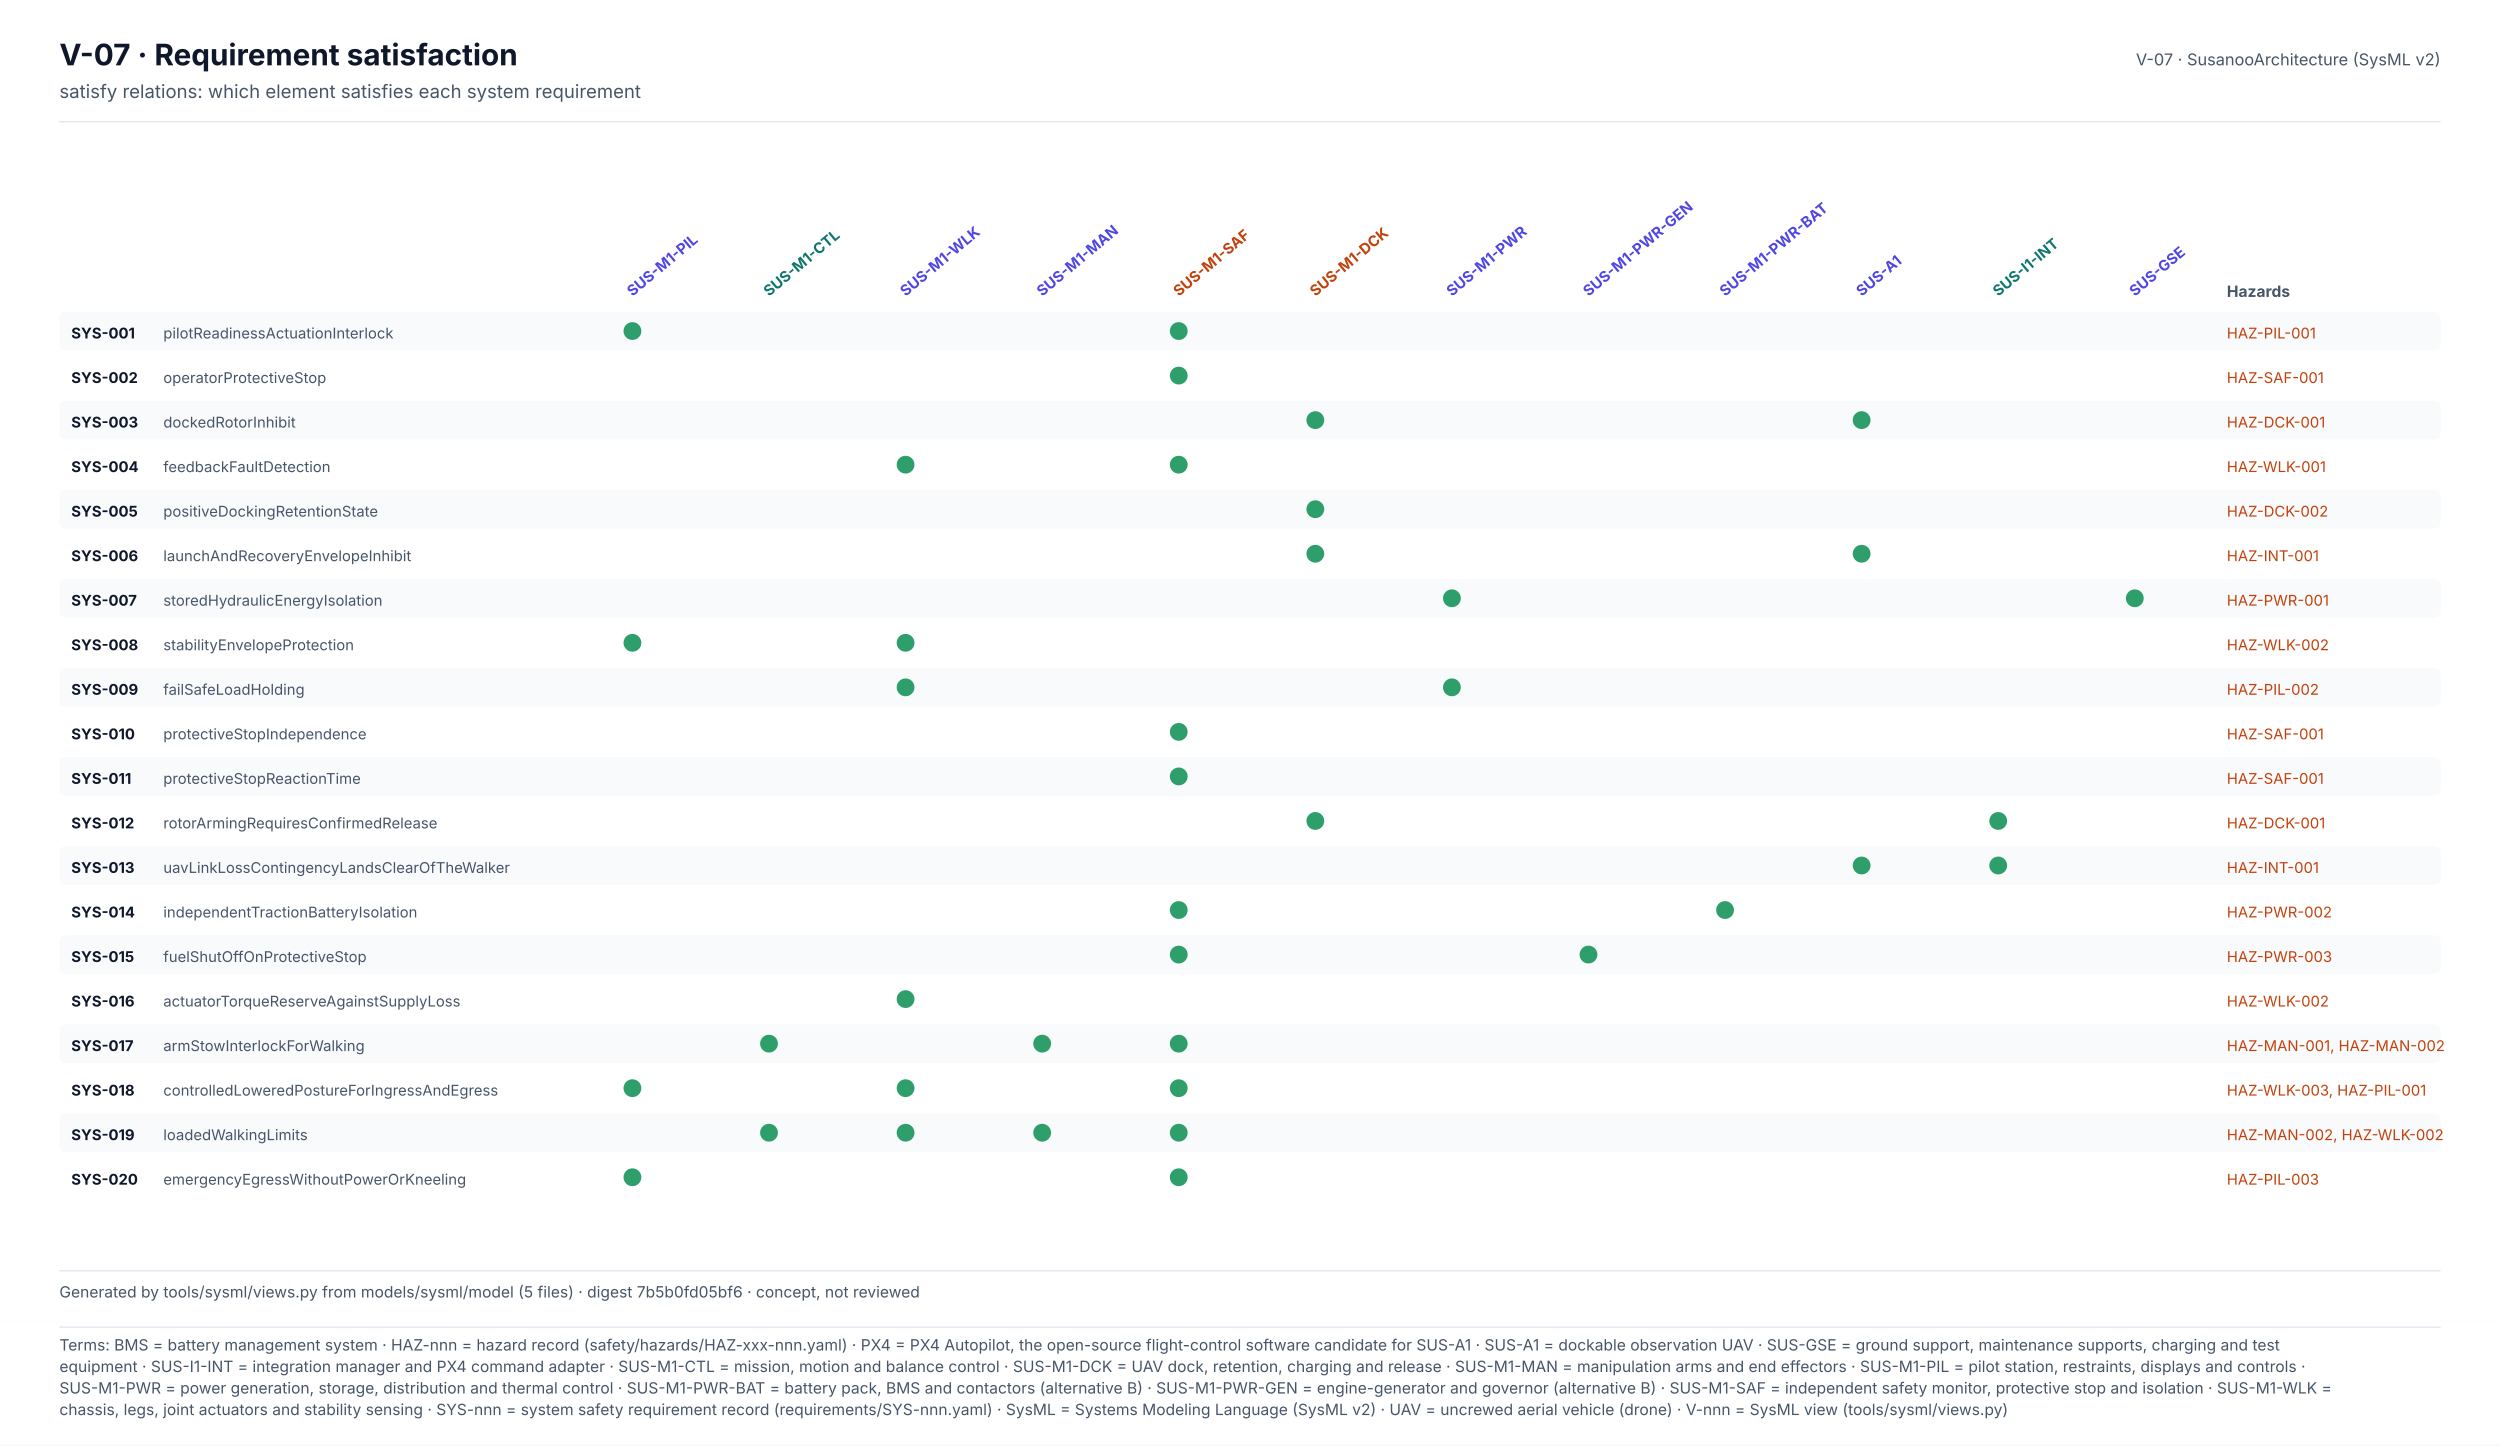
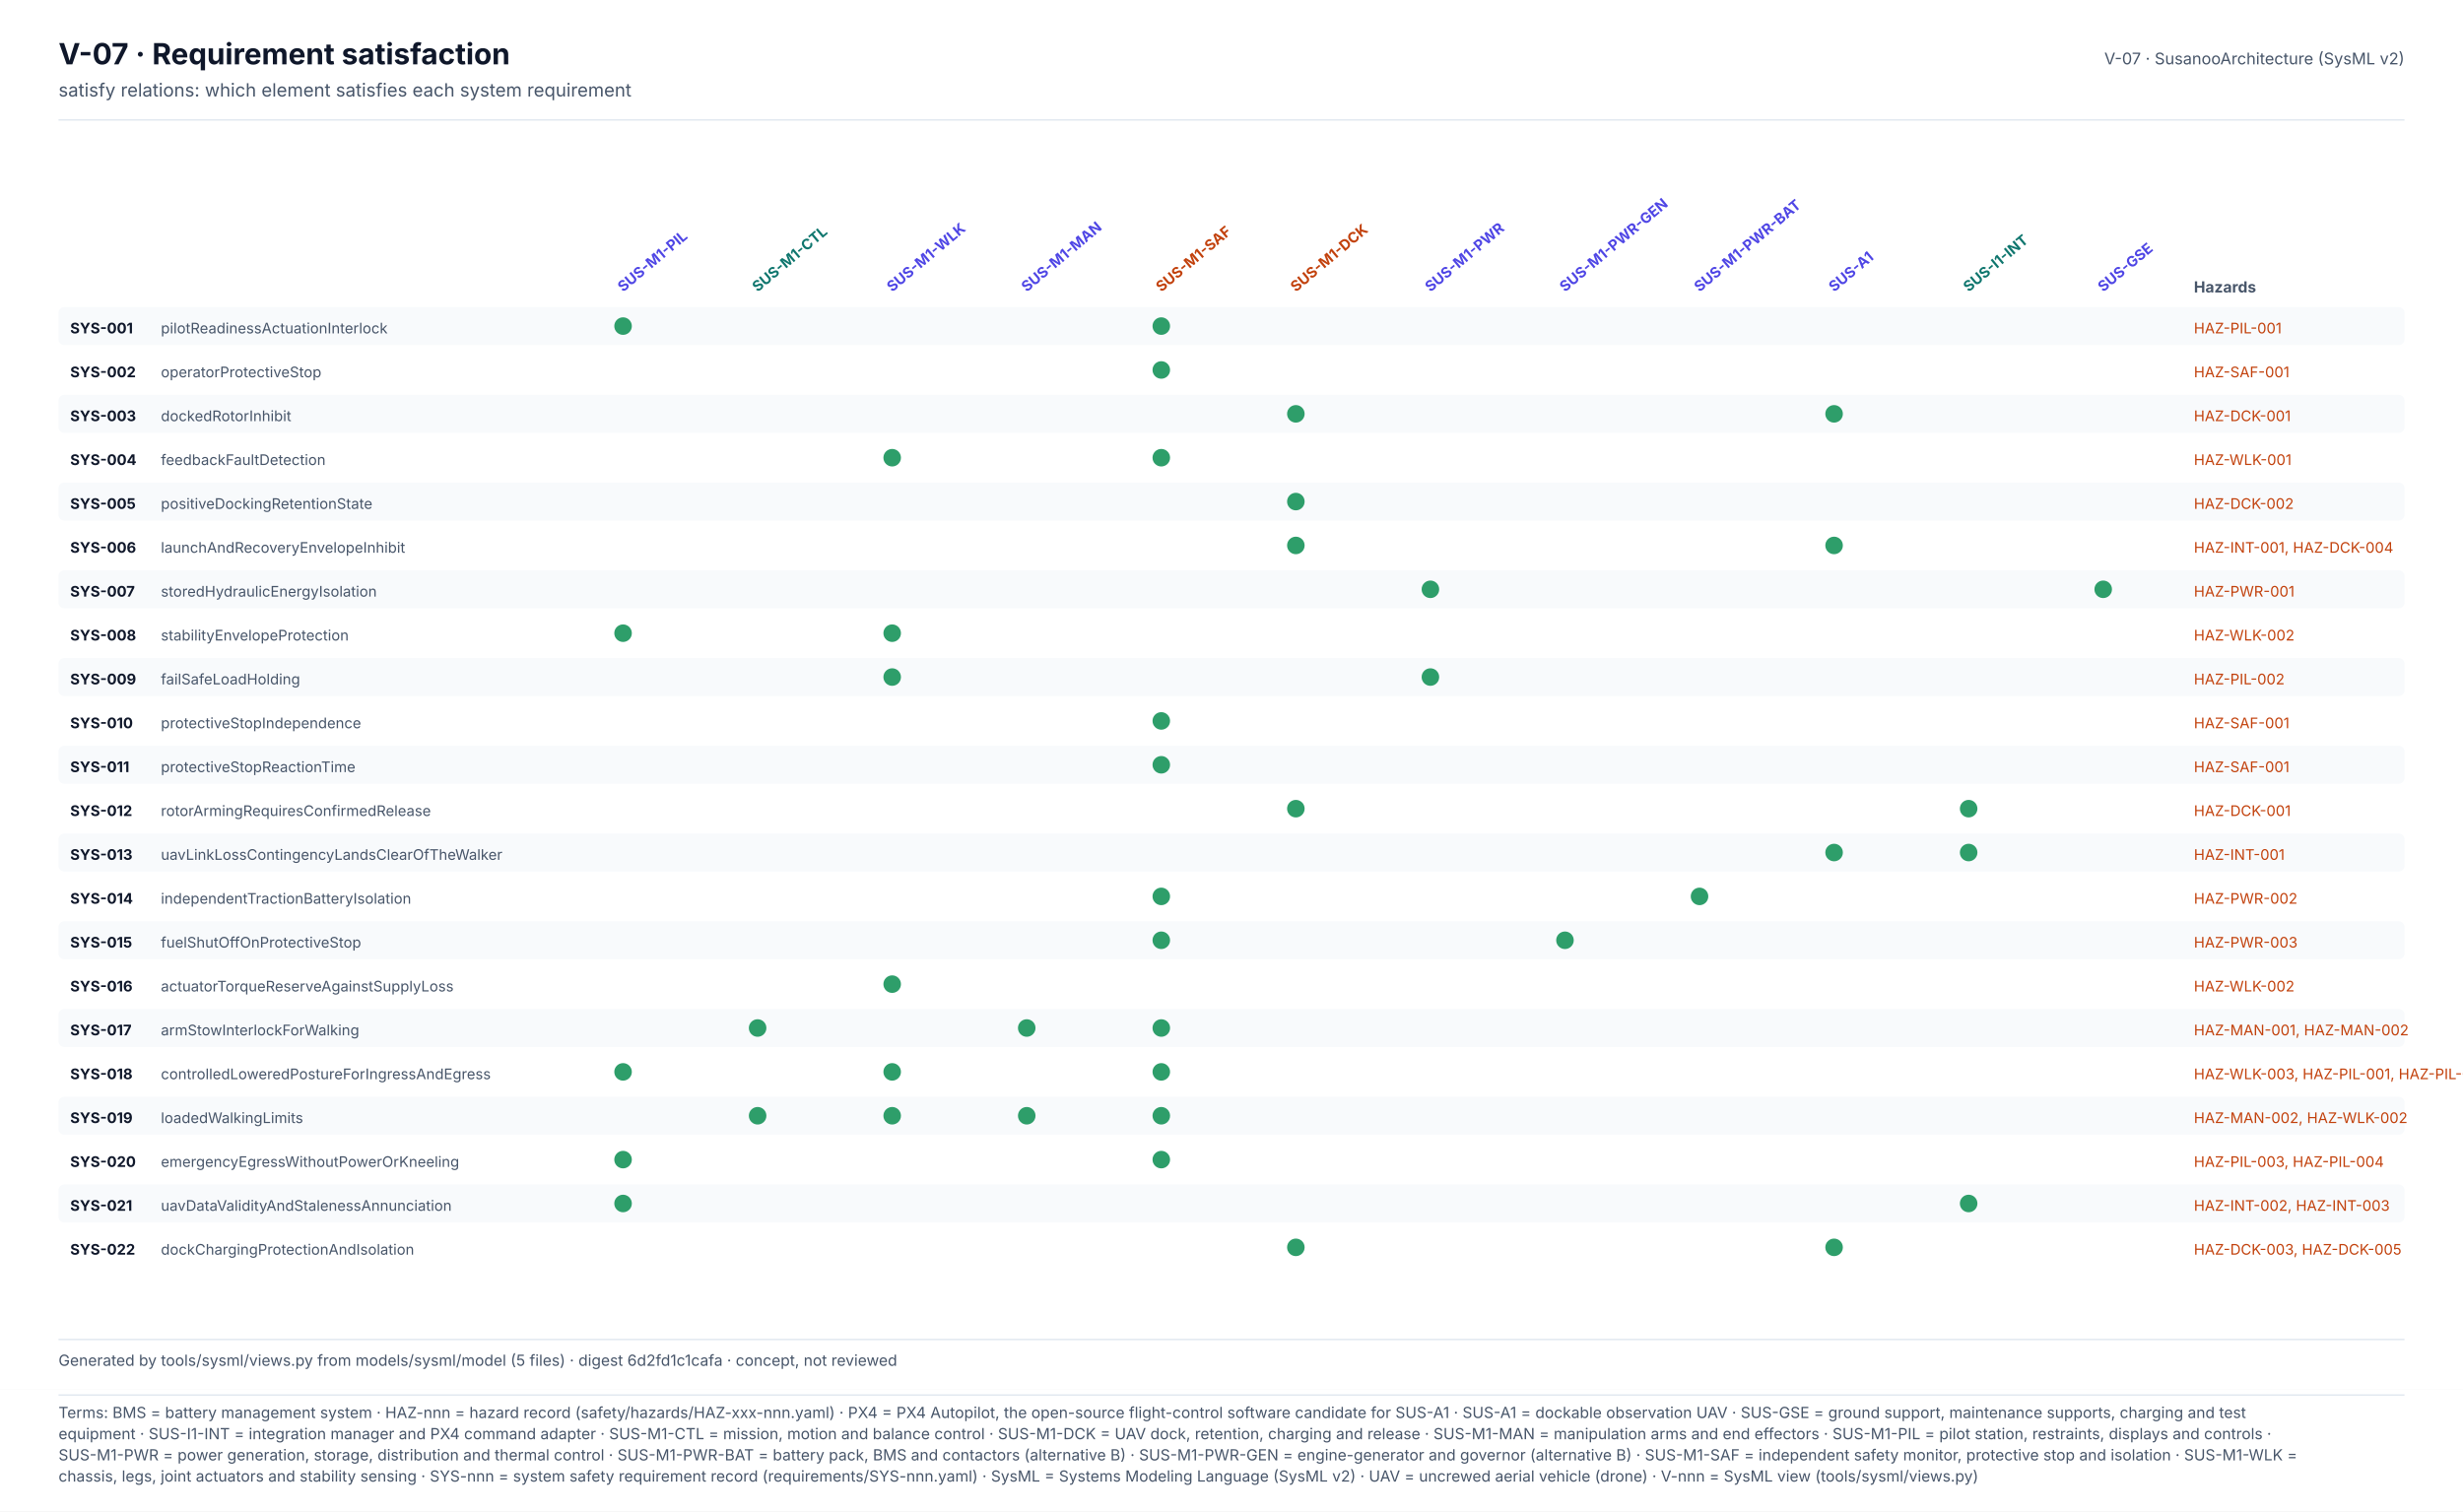
- <svg xmlns="http://www.w3.org/2000/svg" width="1684" height="973.6" viewBox="0 0 1684 973.6" font-family="Inter, 'Segoe UI', Helvetica, Arial, sans-serif" role="img">
+ <svg xmlns="http://www.w3.org/2000/svg" width="1684" height="1033.6" viewBox="0 0 1684 1033.6" font-family="Inter, 'Segoe UI', Helvetica, Arial, sans-serif" role="img">
  <defs>
    <marker id="arr" viewBox="0 0 10 10" refX="9" refY="5" markerWidth="7" markerHeight="7" orient="auto-start-reverse">
      <path d="M0,0 L10,5 L0,10 z" fill="#475569" />
    </marker>
  </defs>
-   <rect x="0" y="0" width="1684" height="890" rx="0" fill="#FFFFFF" stroke="none" stroke-width="0" />
+   <rect x="0" y="0" width="1684" height="950" rx="0" fill="#FFFFFF" stroke="none" stroke-width="0" />
  <text x="40" y="44" font-size="20" fill="#0F172A" font-weight="700">V-07 · Requirement satisfaction</text>
  <text x="40" y="66" font-size="12.5" fill="#475569">satisfy relations: which element satisfies each system requirement</text>
  <text x="1644" y="44" font-size="11" fill="#475569" text-anchor="end">V-07 · SusanooArchitecture (SysML v2)</text>
  <line x1="40" y1="82" x2="1644" y2="82" stroke="#E2E8F0" stroke-width="1" />
  <text x="426" y="200" font-size="10" fill="#4F46E5" font-weight="700" transform="rotate(-40 426 200)">SUS-M1-PIL</text>
  <text x="518" y="200" font-size="10" fill="#0F766E" font-weight="700" transform="rotate(-40 518 200)">SUS-M1-CTL</text>
  <text x="610" y="200" font-size="10" fill="#4F46E5" font-weight="700" transform="rotate(-40 610 200)">SUS-M1-WLK</text>
  <text x="702" y="200" font-size="10" fill="#4F46E5" font-weight="700" transform="rotate(-40 702 200)">SUS-M1-MAN</text>
  <text x="794" y="200" font-size="10" fill="#C2410C" font-weight="700" transform="rotate(-40 794 200)">SUS-M1-SAF</text>
  <text x="886" y="200" font-size="10" fill="#C2410C" font-weight="700" transform="rotate(-40 886 200)">SUS-M1-DCK</text>
  <text x="978" y="200" font-size="10" fill="#4F46E5" font-weight="700" transform="rotate(-40 978 200)">SUS-M1-PWR</text>
  <text x="1070" y="200" font-size="10" fill="#4F46E5" font-weight="700" transform="rotate(-40 1070 200)">SUS-M1-PWR-GEN</text>
  <text x="1162" y="200" font-size="10" fill="#4F46E5" font-weight="700" transform="rotate(-40 1162 200)">SUS-M1-PWR-BAT</text>
  <text x="1254" y="200" font-size="10" fill="#4F46E5" font-weight="700" transform="rotate(-40 1254 200)">SUS-A1</text>
  <text x="1346" y="200" font-size="10" fill="#0F766E" font-weight="700" transform="rotate(-40 1346 200)">SUS-I1-INT</text>
  <text x="1438" y="200" font-size="10" fill="#4F46E5" font-weight="700" transform="rotate(-40 1438 200)">SUS-GSE</text>
  <text x="1500" y="200" font-size="10.5" fill="#475569" font-weight="700">Hazards</text>
  <rect x="40" y="210" width="1604" height="26" rx="4" fill="#F8FAFC" stroke="none" stroke-width="0" />
  <text x="48" y="228" font-size="10" fill="#0F172A" font-weight="700">SYS-001</text>
  <text x="110" y="228" font-size="10" fill="#475569">pilotReadinessActuationInterlock</text>
  <circle cx="426" cy="223" r="6" fill="#2E9E6A" stroke="none" />
  <circle cx="794" cy="223" r="6" fill="#2E9E6A" stroke="none" />
  <text x="1500" y="228" font-size="10" fill="#C2410C">HAZ-PIL-001</text>
  <rect x="40" y="240" width="1604" height="26" rx="4" fill="#FFFFFF" stroke="none" stroke-width="0" />
  <text x="48" y="258" font-size="10" fill="#0F172A" font-weight="700">SYS-002</text>
  <text x="110" y="258" font-size="10" fill="#475569">operatorProtectiveStop</text>
  <circle cx="794" cy="253" r="6" fill="#2E9E6A" stroke="none" />
  <text x="1500" y="258" font-size="10" fill="#C2410C">HAZ-SAF-001</text>
  <rect x="40" y="270" width="1604" height="26" rx="4" fill="#F8FAFC" stroke="none" stroke-width="0" />
  <text x="48" y="288" font-size="10" fill="#0F172A" font-weight="700">SYS-003</text>
  <text x="110" y="288" font-size="10" fill="#475569">dockedRotorInhibit</text>
  <circle cx="886" cy="283" r="6" fill="#2E9E6A" stroke="none" />
  <circle cx="1254" cy="283" r="6" fill="#2E9E6A" stroke="none" />
  <text x="1500" y="288" font-size="10" fill="#C2410C">HAZ-DCK-001</text>
  <rect x="40" y="300" width="1604" height="26" rx="4" fill="#FFFFFF" stroke="none" stroke-width="0" />
  <text x="48" y="318" font-size="10" fill="#0F172A" font-weight="700">SYS-004</text>
  <text x="110" y="318" font-size="10" fill="#475569">feedbackFaultDetection</text>
  <circle cx="610" cy="313" r="6" fill="#2E9E6A" stroke="none" />
  <circle cx="794" cy="313" r="6" fill="#2E9E6A" stroke="none" />
  <text x="1500" y="318" font-size="10" fill="#C2410C">HAZ-WLK-001</text>
  <rect x="40" y="330" width="1604" height="26" rx="4" fill="#F8FAFC" stroke="none" stroke-width="0" />
  <text x="48" y="348" font-size="10" fill="#0F172A" font-weight="700">SYS-005</text>
  <text x="110" y="348" font-size="10" fill="#475569">positiveDockingRetentionState</text>
  <circle cx="886" cy="343" r="6" fill="#2E9E6A" stroke="none" />
  <text x="1500" y="348" font-size="10" fill="#C2410C">HAZ-DCK-002</text>
  <rect x="40" y="360" width="1604" height="26" rx="4" fill="#FFFFFF" stroke="none" stroke-width="0" />
  <text x="48" y="378" font-size="10" fill="#0F172A" font-weight="700">SYS-006</text>
  <text x="110" y="378" font-size="10" fill="#475569">launchAndRecoveryEnvelopeInhibit</text>
  <circle cx="886" cy="373" r="6" fill="#2E9E6A" stroke="none" />
  <circle cx="1254" cy="373" r="6" fill="#2E9E6A" stroke="none" />
-   <text x="1500" y="378" font-size="10" fill="#C2410C">HAZ-INT-001</text>
+   <text x="1500" y="378" font-size="10" fill="#C2410C">HAZ-INT-001, HAZ-DCK-004</text>
  <rect x="40" y="390" width="1604" height="26" rx="4" fill="#F8FAFC" stroke="none" stroke-width="0" />
  <text x="48" y="408" font-size="10" fill="#0F172A" font-weight="700">SYS-007</text>
  <text x="110" y="408" font-size="10" fill="#475569">storedHydraulicEnergyIsolation</text>
  <circle cx="978" cy="403" r="6" fill="#2E9E6A" stroke="none" />
  <circle cx="1438" cy="403" r="6" fill="#2E9E6A" stroke="none" />
  <text x="1500" y="408" font-size="10" fill="#C2410C">HAZ-PWR-001</text>
  <rect x="40" y="420" width="1604" height="26" rx="4" fill="#FFFFFF" stroke="none" stroke-width="0" />
  <text x="48" y="438" font-size="10" fill="#0F172A" font-weight="700">SYS-008</text>
  <text x="110" y="438" font-size="10" fill="#475569">stabilityEnvelopeProtection</text>
  <circle cx="426" cy="433" r="6" fill="#2E9E6A" stroke="none" />
  <circle cx="610" cy="433" r="6" fill="#2E9E6A" stroke="none" />
  <text x="1500" y="438" font-size="10" fill="#C2410C">HAZ-WLK-002</text>
  <rect x="40" y="450" width="1604" height="26" rx="4" fill="#F8FAFC" stroke="none" stroke-width="0" />
  <text x="48" y="468" font-size="10" fill="#0F172A" font-weight="700">SYS-009</text>
  <text x="110" y="468" font-size="10" fill="#475569">failSafeLoadHolding</text>
  <circle cx="610" cy="463" r="6" fill="#2E9E6A" stroke="none" />
  <circle cx="978" cy="463" r="6" fill="#2E9E6A" stroke="none" />
  <text x="1500" y="468" font-size="10" fill="#C2410C">HAZ-PIL-002</text>
  <rect x="40" y="480" width="1604" height="26" rx="4" fill="#FFFFFF" stroke="none" stroke-width="0" />
  <text x="48" y="498" font-size="10" fill="#0F172A" font-weight="700">SYS-010</text>
  <text x="110" y="498" font-size="10" fill="#475569">protectiveStopIndependence</text>
  <circle cx="794" cy="493" r="6" fill="#2E9E6A" stroke="none" />
  <text x="1500" y="498" font-size="10" fill="#C2410C">HAZ-SAF-001</text>
  <rect x="40" y="510" width="1604" height="26" rx="4" fill="#F8FAFC" stroke="none" stroke-width="0" />
  <text x="48" y="528" font-size="10" fill="#0F172A" font-weight="700">SYS-011</text>
  <text x="110" y="528" font-size="10" fill="#475569">protectiveStopReactionTime</text>
  <circle cx="794" cy="523" r="6" fill="#2E9E6A" stroke="none" />
  <text x="1500" y="528" font-size="10" fill="#C2410C">HAZ-SAF-001</text>
  <rect x="40" y="540" width="1604" height="26" rx="4" fill="#FFFFFF" stroke="none" stroke-width="0" />
  <text x="48" y="558" font-size="10" fill="#0F172A" font-weight="700">SYS-012</text>
  <text x="110" y="558" font-size="10" fill="#475569">rotorArmingRequiresConfirmedRelease</text>
  <circle cx="886" cy="553" r="6" fill="#2E9E6A" stroke="none" />
  <circle cx="1346" cy="553" r="6" fill="#2E9E6A" stroke="none" />
  <text x="1500" y="558" font-size="10" fill="#C2410C">HAZ-DCK-001</text>
  <rect x="40" y="570" width="1604" height="26" rx="4" fill="#F8FAFC" stroke="none" stroke-width="0" />
  <text x="48" y="588" font-size="10" fill="#0F172A" font-weight="700">SYS-013</text>
  <text x="110" y="588" font-size="10" fill="#475569">uavLinkLossContingencyLandsClearOfTheWalker</text>
  <circle cx="1254" cy="583" r="6" fill="#2E9E6A" stroke="none" />
  <circle cx="1346" cy="583" r="6" fill="#2E9E6A" stroke="none" />
  <text x="1500" y="588" font-size="10" fill="#C2410C">HAZ-INT-001</text>
  <rect x="40" y="600" width="1604" height="26" rx="4" fill="#FFFFFF" stroke="none" stroke-width="0" />
  <text x="48" y="618" font-size="10" fill="#0F172A" font-weight="700">SYS-014</text>
  <text x="110" y="618" font-size="10" fill="#475569">independentTractionBatteryIsolation</text>
  <circle cx="794" cy="613" r="6" fill="#2E9E6A" stroke="none" />
  <circle cx="1162" cy="613" r="6" fill="#2E9E6A" stroke="none" />
  <text x="1500" y="618" font-size="10" fill="#C2410C">HAZ-PWR-002</text>
  <rect x="40" y="630" width="1604" height="26" rx="4" fill="#F8FAFC" stroke="none" stroke-width="0" />
  <text x="48" y="648" font-size="10" fill="#0F172A" font-weight="700">SYS-015</text>
  <text x="110" y="648" font-size="10" fill="#475569">fuelShutOffOnProtectiveStop</text>
  <circle cx="794" cy="643" r="6" fill="#2E9E6A" stroke="none" />
  <circle cx="1070" cy="643" r="6" fill="#2E9E6A" stroke="none" />
  <text x="1500" y="648" font-size="10" fill="#C2410C">HAZ-PWR-003</text>
  <rect x="40" y="660" width="1604" height="26" rx="4" fill="#FFFFFF" stroke="none" stroke-width="0" />
  <text x="48" y="678" font-size="10" fill="#0F172A" font-weight="700">SYS-016</text>
  <text x="110" y="678" font-size="10" fill="#475569">actuatorTorqueReserveAgainstSupplyLoss</text>
  <circle cx="610" cy="673" r="6" fill="#2E9E6A" stroke="none" />
  <text x="1500" y="678" font-size="10" fill="#C2410C">HAZ-WLK-002</text>
  <rect x="40" y="690" width="1604" height="26" rx="4" fill="#F8FAFC" stroke="none" stroke-width="0" />
  <text x="48" y="708" font-size="10" fill="#0F172A" font-weight="700">SYS-017</text>
  <text x="110" y="708" font-size="10" fill="#475569">armStowInterlockForWalking</text>
  <circle cx="518" cy="703" r="6" fill="#2E9E6A" stroke="none" />
  <circle cx="702" cy="703" r="6" fill="#2E9E6A" stroke="none" />
  <circle cx="794" cy="703" r="6" fill="#2E9E6A" stroke="none" />
  <text x="1500" y="708" font-size="10" fill="#C2410C">HAZ-MAN-001, HAZ-MAN-002</text>
  <rect x="40" y="720" width="1604" height="26" rx="4" fill="#FFFFFF" stroke="none" stroke-width="0" />
  <text x="48" y="738" font-size="10" fill="#0F172A" font-weight="700">SYS-018</text>
  <text x="110" y="738" font-size="10" fill="#475569">controlledLoweredPostureForIngressAndEgress</text>
  <circle cx="426" cy="733" r="6" fill="#2E9E6A" stroke="none" />
  <circle cx="610" cy="733" r="6" fill="#2E9E6A" stroke="none" />
  <circle cx="794" cy="733" r="6" fill="#2E9E6A" stroke="none" />
-   <text x="1500" y="738" font-size="10" fill="#C2410C">HAZ-WLK-003, HAZ-PIL-001</text>
+   <text x="1500" y="738" font-size="10" fill="#C2410C">HAZ-WLK-003, HAZ-PIL-001, HAZ-PIL-004</text>
  <rect x="40" y="750" width="1604" height="26" rx="4" fill="#F8FAFC" stroke="none" stroke-width="0" />
  <text x="48" y="768" font-size="10" fill="#0F172A" font-weight="700">SYS-019</text>
  <text x="110" y="768" font-size="10" fill="#475569">loadedWalkingLimits</text>
  <circle cx="518" cy="763" r="6" fill="#2E9E6A" stroke="none" />
  <circle cx="610" cy="763" r="6" fill="#2E9E6A" stroke="none" />
  <circle cx="702" cy="763" r="6" fill="#2E9E6A" stroke="none" />
  <circle cx="794" cy="763" r="6" fill="#2E9E6A" stroke="none" />
  <text x="1500" y="768" font-size="10" fill="#C2410C">HAZ-MAN-002, HAZ-WLK-002</text>
  <rect x="40" y="780" width="1604" height="26" rx="4" fill="#FFFFFF" stroke="none" stroke-width="0" />
  <text x="48" y="798" font-size="10" fill="#0F172A" font-weight="700">SYS-020</text>
  <text x="110" y="798" font-size="10" fill="#475569">emergencyEgressWithoutPowerOrKneeling</text>
  <circle cx="426" cy="793" r="6" fill="#2E9E6A" stroke="none" />
  <circle cx="794" cy="793" r="6" fill="#2E9E6A" stroke="none" />
-   <text x="1500" y="798" font-size="10" fill="#C2410C">HAZ-PIL-003</text>
-   <line x1="40" y1="856" x2="1644" y2="856" stroke="#E2E8F0" stroke-width="1" />
-   <text x="40" y="874" font-size="10.5" fill="#475569">Generated by tools/sysml/views.py from models/sysml/model (5 files) · digest 7b5b0fd05bf6 · concept, not reviewed</text>
-   <g class="terms" data-base-h="890">
-     <rect x="0" y="890" width="1684" height="83.6" fill="#FFFFFF" />
-     <line x1="40" y1="894" x2="1644" y2="894" stroke="#E2E8F0" stroke-width="1" />
-     <text x="40" y="909.7" font-size="10.5" fill="#475569" font-family="Inter, 'Segoe UI', Helvetica, Arial, sans-serif">Terms: BMS = battery management system · HAZ-nnn = hazard record (safety/hazards/HAZ-xxx-nnn.yaml) · PX4 = PX4 Autopilot, the open-source flight-control software candidate for SUS-A1 · SUS-A1 = dockable observation UAV · SUS-GSE = ground support, maintenance supports, charging and test</text>
-     <text x="40" y="924.2" font-size="10.5" fill="#475569" font-family="Inter, 'Segoe UI', Helvetica, Arial, sans-serif">equipment · SUS-I1-INT = integration manager and PX4 command adapter · SUS-M1-CTL = mission, motion and balance control · SUS-M1-DCK = UAV dock, retention, charging and release · SUS-M1-MAN = manipulation arms and end effectors · SUS-M1-PIL = pilot station, restraints, displays and controls ·</text>
-     <text x="40" y="938.7" font-size="10.5" fill="#475569" font-family="Inter, 'Segoe UI', Helvetica, Arial, sans-serif">SUS-M1-PWR = power generation, storage, distribution and thermal control · SUS-M1-PWR-BAT = battery pack, BMS and contactors (alternative B) · SUS-M1-PWR-GEN = engine-generator and governor (alternative B) · SUS-M1-SAF = independent safety monitor, protective stop and isolation · SUS-M1-WLK =</text>
-     <text x="40" y="953.2" font-size="10.5" fill="#475569" font-family="Inter, 'Segoe UI', Helvetica, Arial, sans-serif">chassis, legs, joint actuators and stability sensing · SYS-nnn = system safety requirement record (requirements/SYS-nnn.yaml) · SysML = Systems Modeling Language (SysML v2) · UAV = uncrewed aerial vehicle (drone) · V-nnn = SysML view (tools/sysml/views.py)</text>
+   <text x="1500" y="798" font-size="10" fill="#C2410C">HAZ-PIL-003, HAZ-PIL-004</text>
+   <rect x="40" y="810" width="1604" height="26" rx="4" fill="#F8FAFC" stroke="none" stroke-width="0" />
+   <text x="48" y="828" font-size="10" fill="#0F172A" font-weight="700">SYS-021</text>
+   <text x="110" y="828" font-size="10" fill="#475569">uavDataValidityAndStalenessAnnunciation</text>
+   <circle cx="426" cy="823" r="6" fill="#2E9E6A" stroke="none" />
+   <circle cx="1346" cy="823" r="6" fill="#2E9E6A" stroke="none" />
+   <text x="1500" y="828" font-size="10" fill="#C2410C">HAZ-INT-002, HAZ-INT-003</text>
+   <rect x="40" y="840" width="1604" height="26" rx="4" fill="#FFFFFF" stroke="none" stroke-width="0" />
+   <text x="48" y="858" font-size="10" fill="#0F172A" font-weight="700">SYS-022</text>
+   <text x="110" y="858" font-size="10" fill="#475569">dockChargingProtectionAndIsolation</text>
+   <circle cx="886" cy="853" r="6" fill="#2E9E6A" stroke="none" />
+   <circle cx="1254" cy="853" r="6" fill="#2E9E6A" stroke="none" />
+   <text x="1500" y="858" font-size="10" fill="#C2410C">HAZ-DCK-003, HAZ-DCK-005</text>
+   <line x1="40" y1="916" x2="1644" y2="916" stroke="#E2E8F0" stroke-width="1" />
+   <text x="40" y="934" font-size="10.5" fill="#475569">Generated by tools/sysml/views.py from models/sysml/model (5 files) · digest 6d2fd1c1cafa · concept, not reviewed</text>
+   <g class="terms" data-base-h="950">
+     <rect x="0" y="950" width="1684" height="83.6" fill="#FFFFFF" />
+     <line x1="40" y1="954" x2="1644" y2="954" stroke="#E2E8F0" stroke-width="1" />
+     <text x="40" y="969.7" font-size="10.5" fill="#475569" font-family="Inter, 'Segoe UI', Helvetica, Arial, sans-serif">Terms: BMS = battery management system · HAZ-nnn = hazard record (safety/hazards/HAZ-xxx-nnn.yaml) · PX4 = PX4 Autopilot, the open-source flight-control software candidate for SUS-A1 · SUS-A1 = dockable observation UAV · SUS-GSE = ground support, maintenance supports, charging and test</text>
+     <text x="40" y="984.2" font-size="10.5" fill="#475569" font-family="Inter, 'Segoe UI', Helvetica, Arial, sans-serif">equipment · SUS-I1-INT = integration manager and PX4 command adapter · SUS-M1-CTL = mission, motion and balance control · SUS-M1-DCK = UAV dock, retention, charging and release · SUS-M1-MAN = manipulation arms and end effectors · SUS-M1-PIL = pilot station, restraints, displays and controls ·</text>
+     <text x="40" y="998.7" font-size="10.5" fill="#475569" font-family="Inter, 'Segoe UI', Helvetica, Arial, sans-serif">SUS-M1-PWR = power generation, storage, distribution and thermal control · SUS-M1-PWR-BAT = battery pack, BMS and contactors (alternative B) · SUS-M1-PWR-GEN = engine-generator and governor (alternative B) · SUS-M1-SAF = independent safety monitor, protective stop and isolation · SUS-M1-WLK =</text>
+     <text x="40" y="1013.2" font-size="10.5" fill="#475569" font-family="Inter, 'Segoe UI', Helvetica, Arial, sans-serif">chassis, legs, joint actuators and stability sensing · SYS-nnn = system safety requirement record (requirements/SYS-nnn.yaml) · SysML = Systems Modeling Language (SysML v2) · UAV = uncrewed aerial vehicle (drone) · V-nnn = SysML view (tools/sysml/views.py)</text>
  </g>
</svg>
